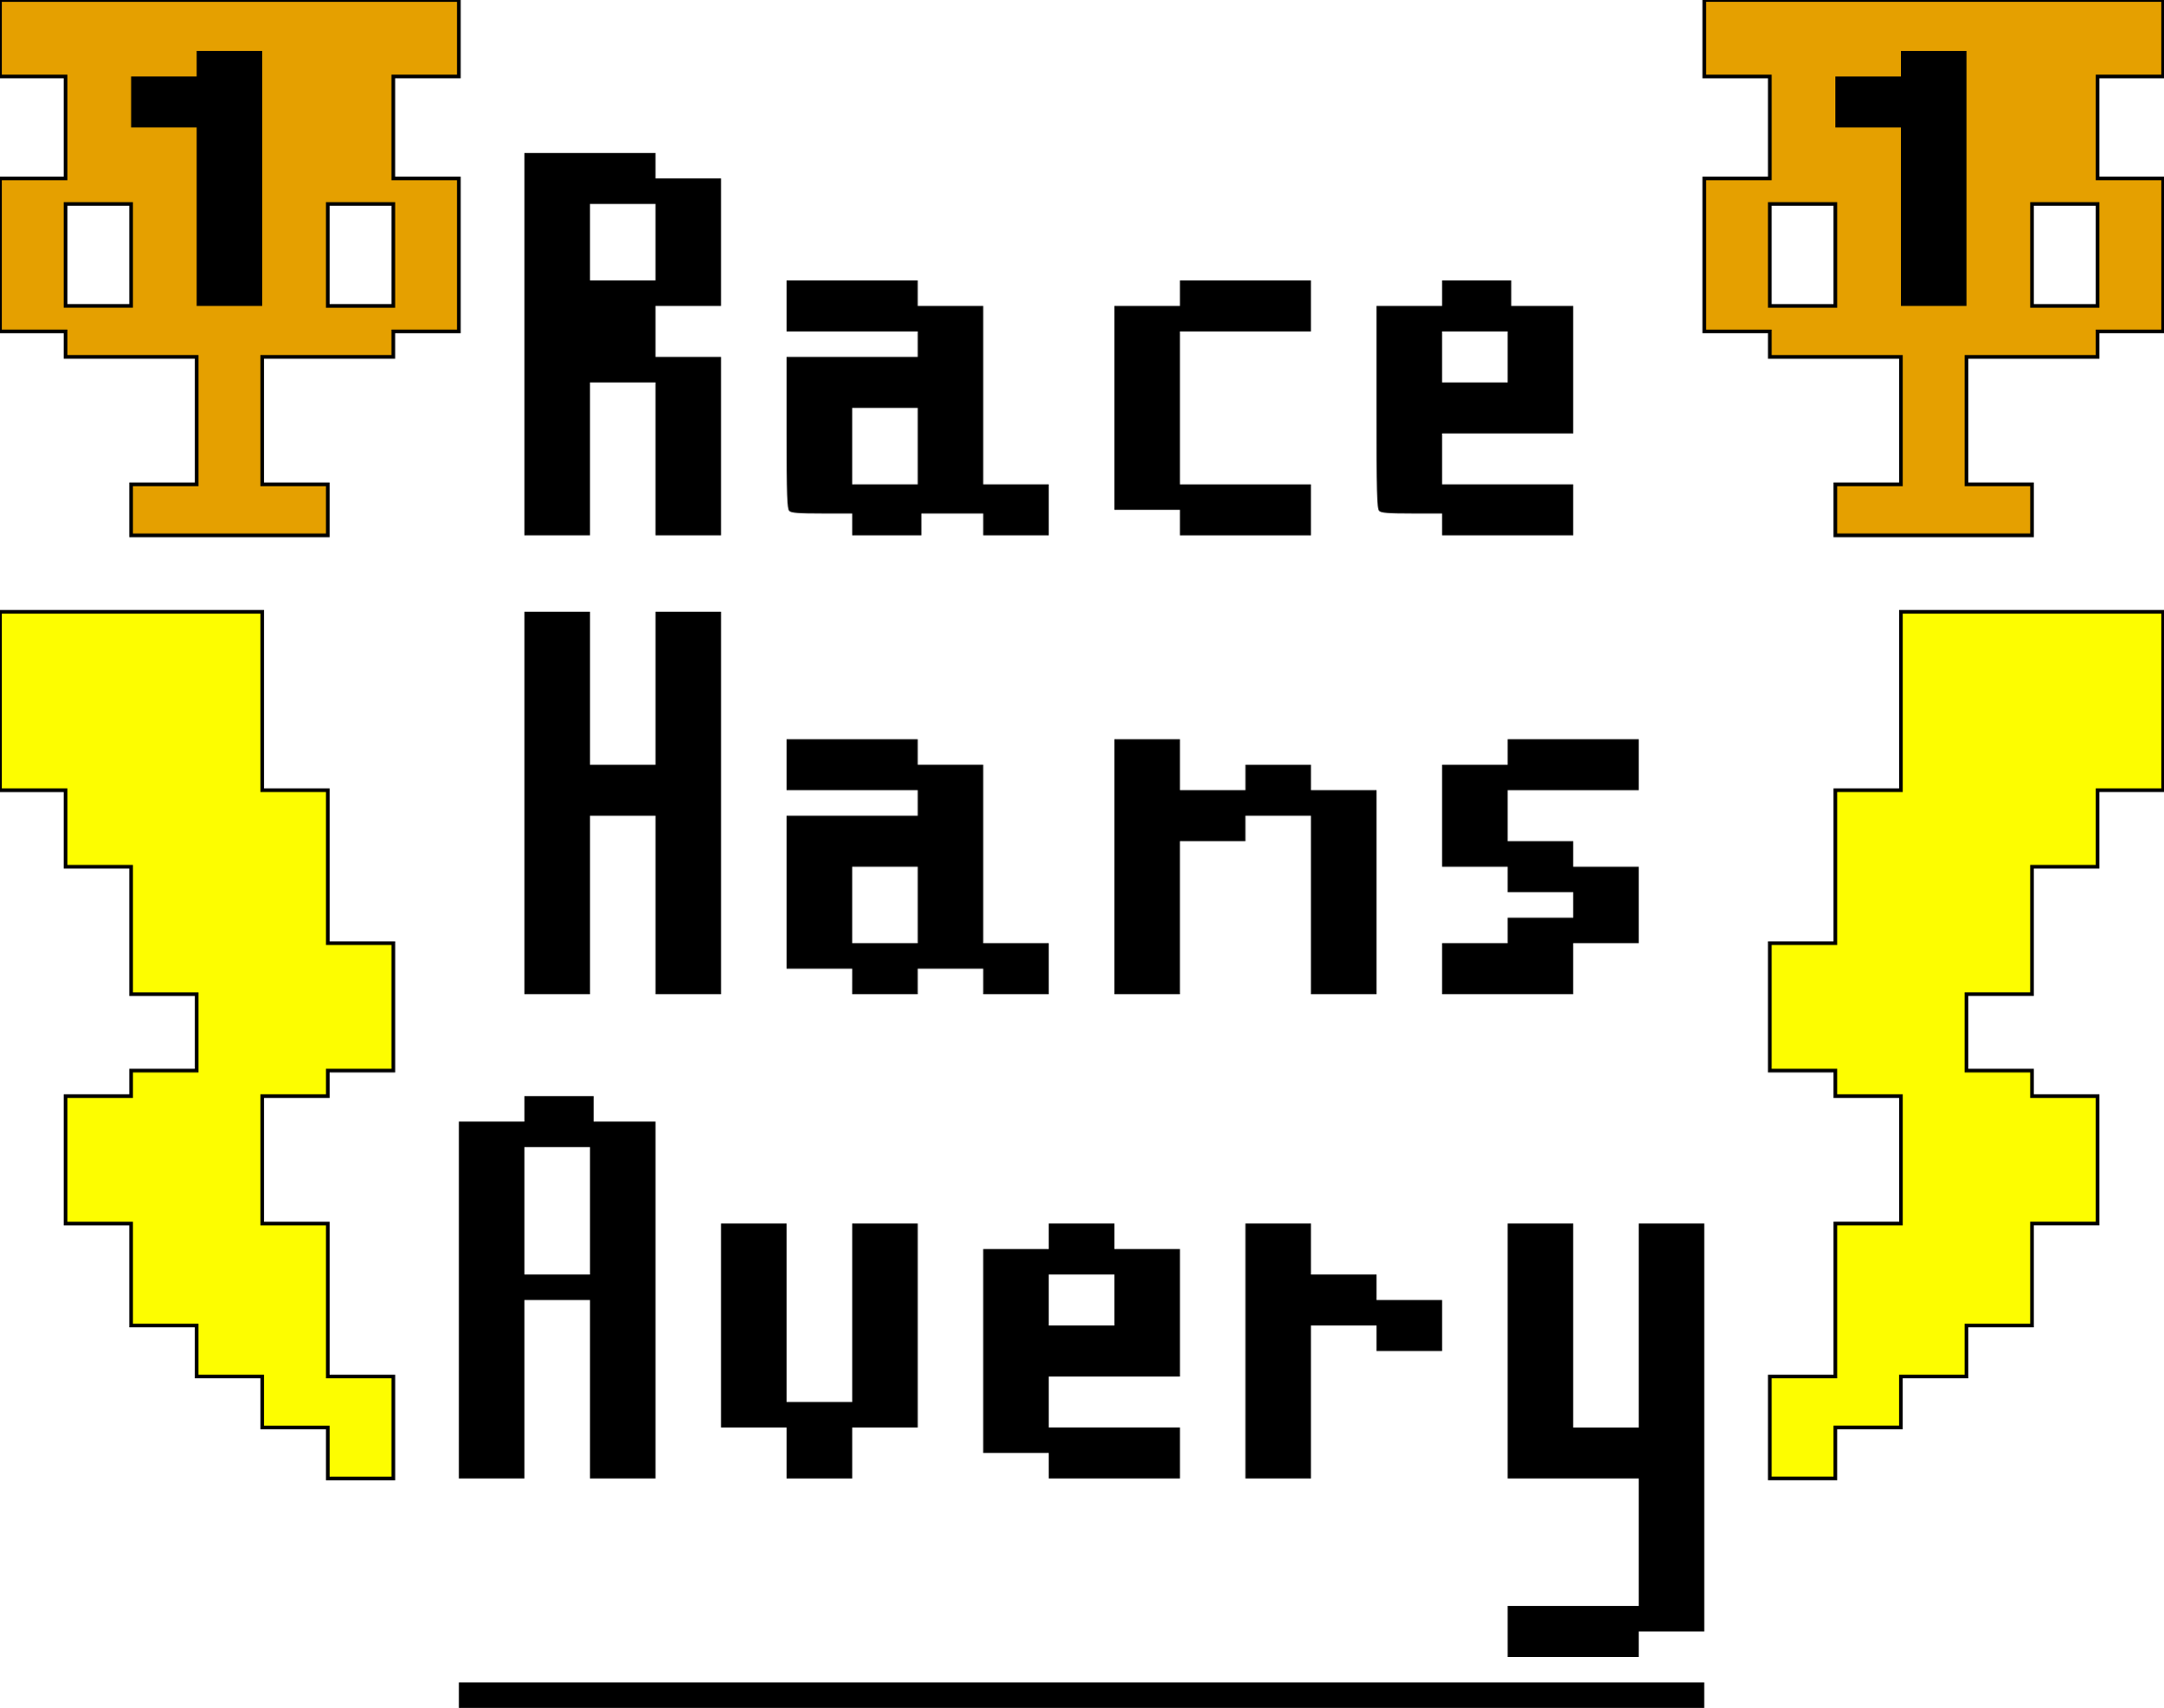
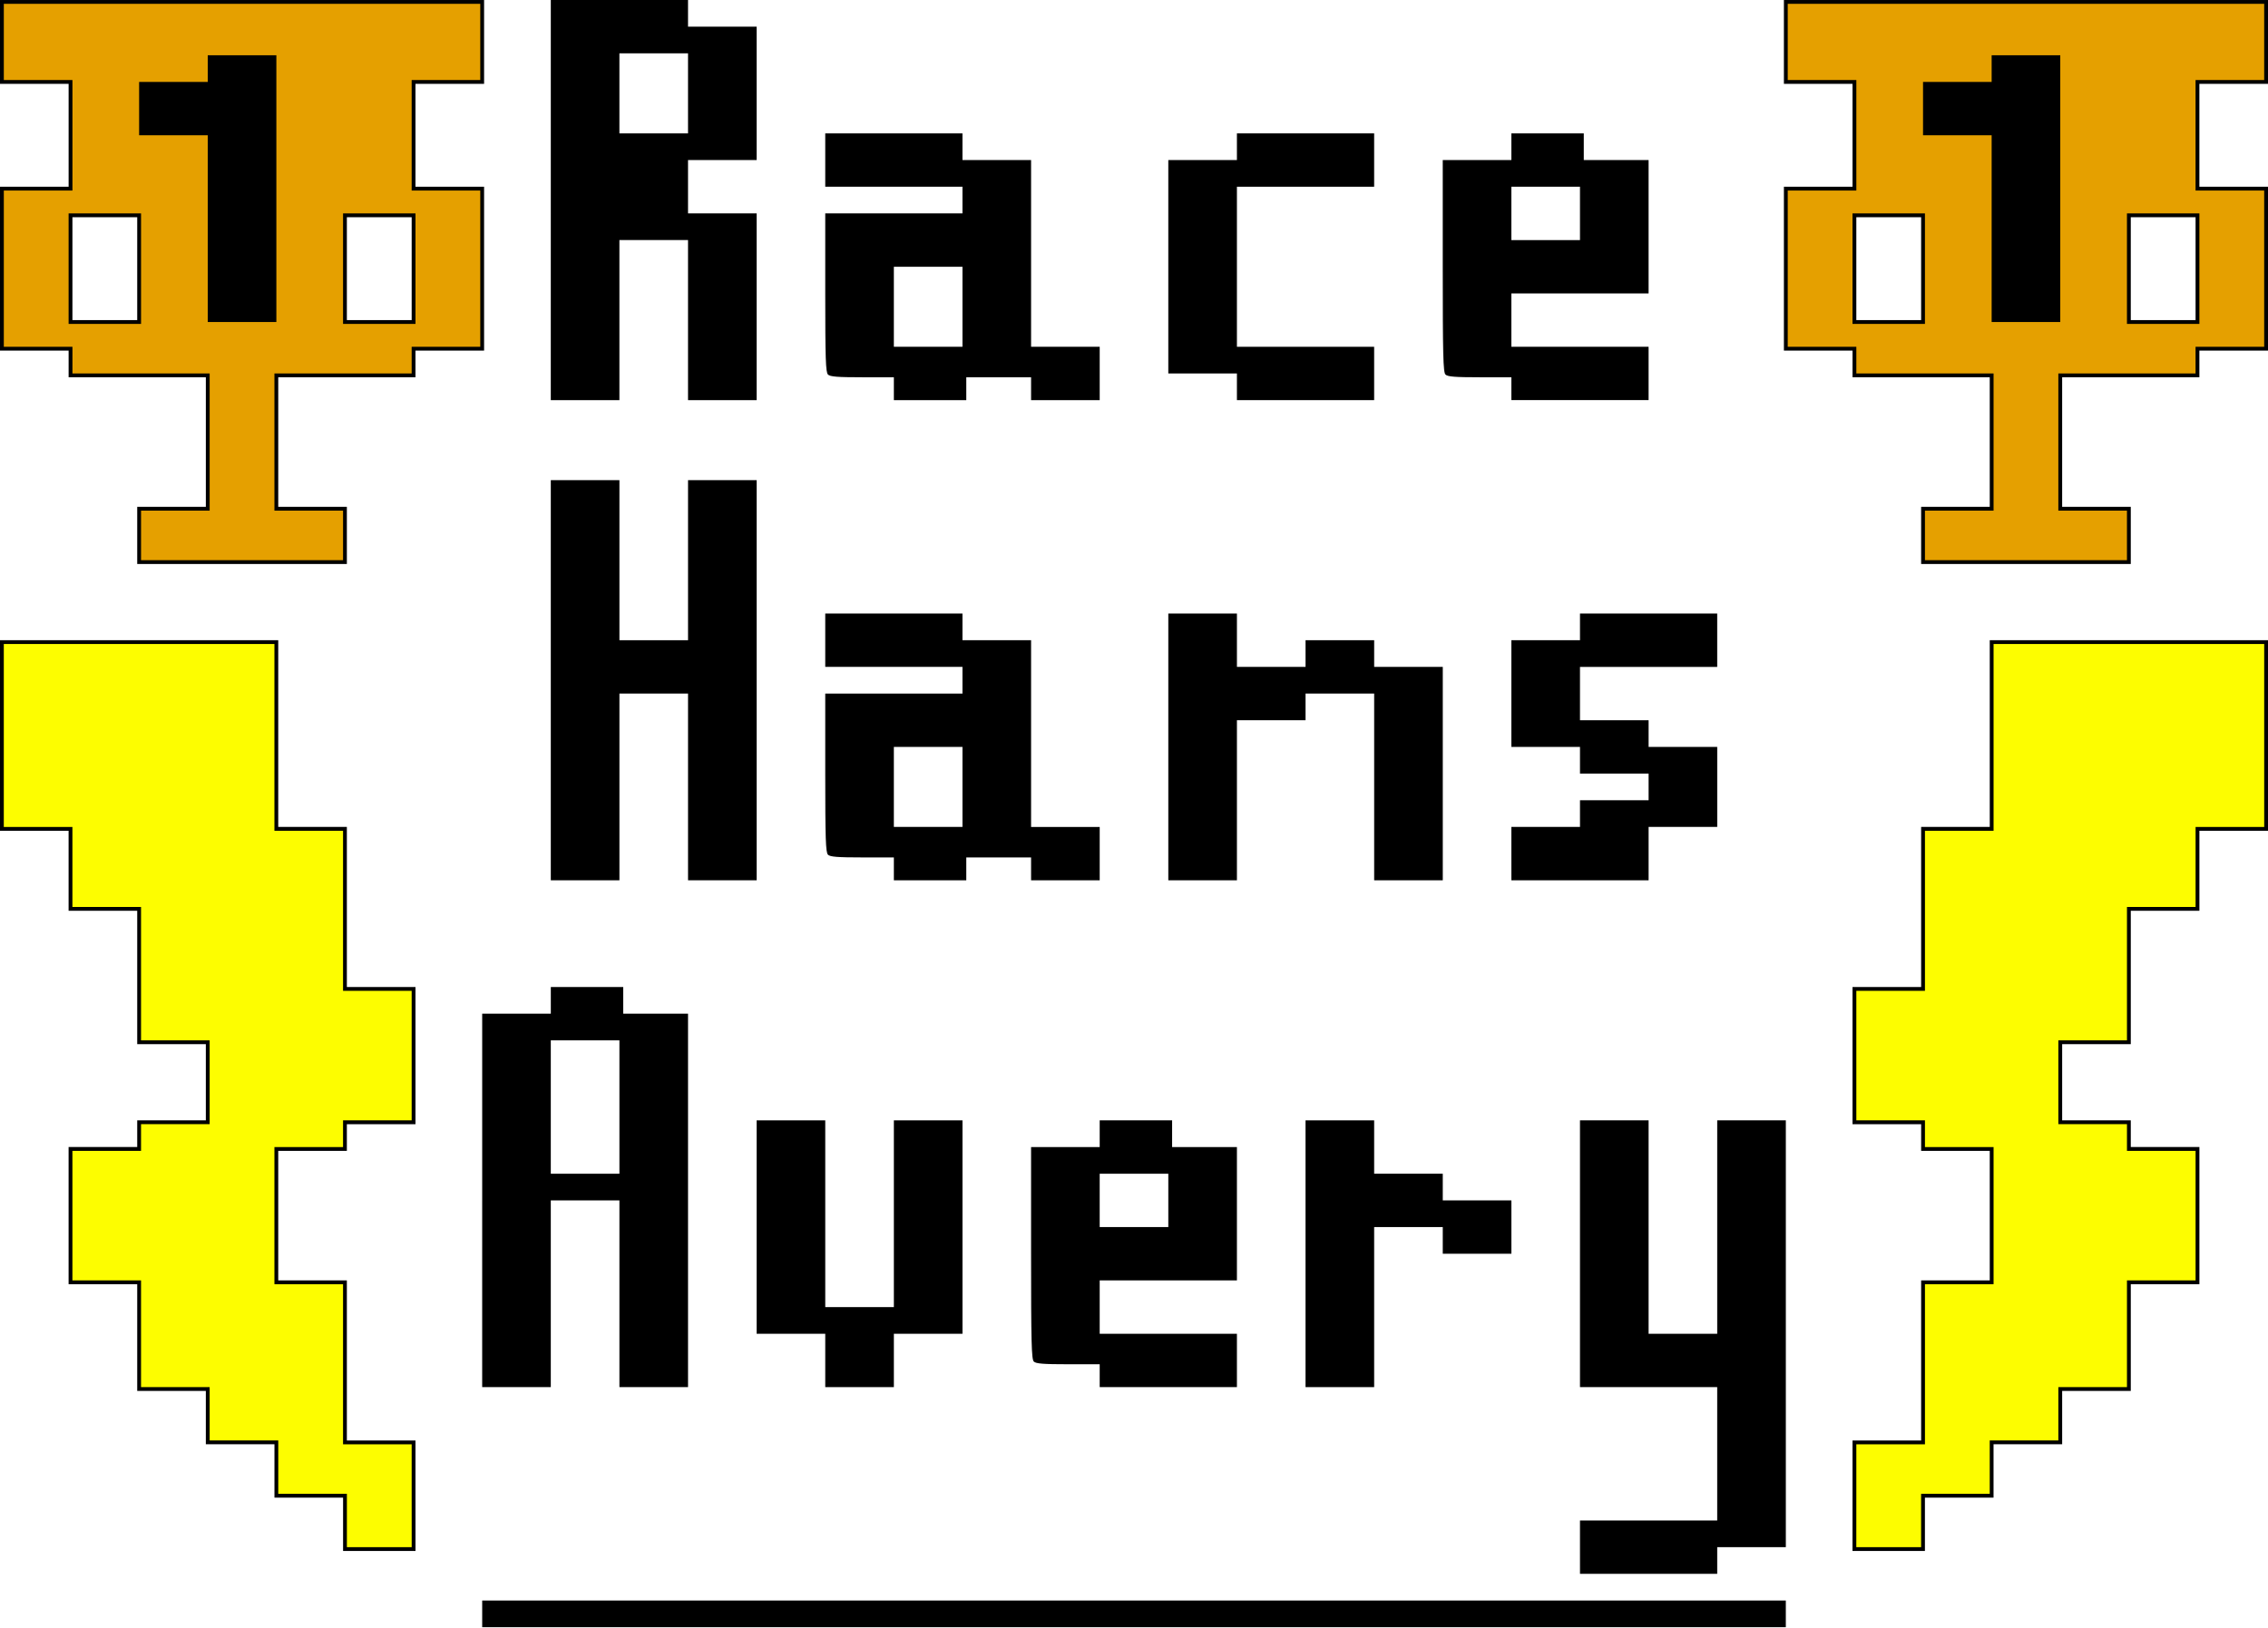
- <svg xmlns="http://www.w3.org/2000/svg" width="314.325mm" height="248.179mm" viewBox="0 0 314.325 248.179" version="1.1" id="svg8">
+ <svg xmlns="http://www.w3.org/2000/svg" xmlns:xlink="http://www.w3.org/1999/xlink" width="314.854mm" height="225.954mm" viewBox="0 0 314.854 225.954" version="1.1" id="svg8">
  <defs id="defs2" />
-   <path style="fill:#fdfd00;stroke-width:0.529;stroke:#000000;stroke-miterlimit:4;stroke-dasharray:none" d="m 257.175,207.433 v -7.408 h 4.763 4.763 v -11.113 -11.113 h 4.763 4.763 v -9.26 -9.26 H 271.462 266.7 v -1.852 -1.852 h -4.763 -4.763 v -9.26 -9.26 h 4.763 4.763 v -11.113 -11.113 h 4.763 4.763 V 101.865 88.9 h 19.05 19.05 v 12.965 12.965 H 309.562 304.8 v 5.556 5.556 h -4.763 -4.763 v 9.26 9.26 h -4.763 -4.763 v 5.556 5.556 h 4.763 4.763 v 1.852 1.852 h 4.763 4.763 v 9.26 9.26 h -4.763 -4.763 v 7.408 7.408 h -4.763 -4.763 v 3.704 3.704 h -4.763 -4.763 v 3.704 3.704 H 271.462 266.7 v 3.704 3.704 h -4.763 -4.763 z" id="path195" />
-   <path style="fill:#fdfd00;stroke-width:0.529;stroke:#000000;stroke-miterlimit:4;stroke-dasharray:none" d="m 47.625,211.137 v -3.704 h -4.763 -4.763 v -3.704 -3.704 h -4.763 -4.763 v -3.704 -3.704 H 23.812 19.05 v -7.408 -7.408 H 14.287 9.525 v -9.26 -9.26 h 4.763 4.763 v -1.852 -1.852 h 4.763 4.762 v -5.556 -5.556 H 23.812 19.05 v -9.26 -9.26 H 14.287 9.525 v -5.556 -5.556 H 4.763 0 V 101.865 88.9 h 19.05 19.05 v 12.965 12.965 h 4.763 4.763 v 11.113 11.113 h 4.763 4.763 v 9.26 9.26 h -4.763 -4.763 v 1.852 1.852 h -4.763 -4.763 v 9.26 9.26 h 4.763 4.763 v 11.113 11.113 h 4.763 4.763 v 7.408 7.408 h -4.763 -4.763 z" id="path193" />
-   <path id="path231" style="fill:#e5a000;stroke-width:0.529;stroke:#000000;stroke-miterlimit:4;stroke-dasharray:none" d="m 304.8,37.042 v -7.408 h -4.763 -4.763 v 7.408 7.408 h 4.763 4.763 z m -38.1,0 v -7.408 h -4.763 -4.763 v 7.408 7.408 h 4.763 4.763 z m 0,37.042 V 70.379 h 4.763 4.763 v -9.26 -9.26 h -9.525 -9.525 v -1.852 -1.852 h -4.763 -4.763 v -11.113 -11.113 h 4.763 4.763 V 18.521 11.113 H 252.412 247.65 V 5.556 0 h 33.337 33.337 v 5.556 5.556 H 309.562 304.8 v 7.408 7.408 h 4.763 4.763 v 11.113 11.113 H 309.562 304.8 v 1.852 1.852 h -9.525 -9.525 v 9.26 9.26 h 4.763 4.763 v 3.704 3.704 H 280.988 266.7 Z" />
-   <path id="path223" style="fill:#e5a000;stroke-width:0.529;stroke:#000000;stroke-miterlimit:4;stroke-dasharray:none" d="m 57.15,37.042 v -7.408 h -4.763 -4.763 v 7.408 7.408 h 4.763 4.763 z m -38.1,0 V 29.633 H 14.287 9.525 v 7.408 7.408 h 4.763 4.763 z m 0,37.042 V 70.379 h 4.763 4.762 V 61.119 51.858 H 19.05 9.525 V 50.006 48.154 H 4.763 0 V 37.042 25.929 H 4.763 9.525 V 18.521 11.113 H 4.763 0 V 5.556 0 h 33.337 33.337 v 5.556 5.556 h -4.763 -4.763 v 7.408 7.408 h 4.763 4.763 v 11.113 11.113 h -4.763 -4.763 v 1.852 1.852 h -9.525 -9.525 v 9.26 9.26 h 4.763 4.763 v 3.704 3.704 H 33.337 19.05 Z" />
-   <path style="display:inline;fill:#000000;stroke-width:0.265" d="M 276.225,31.485 V 18.521 H 271.462 266.7 v -3.704 -3.704 h 4.763 4.763 V 9.26 7.408 h 4.763 4.763 v 18.521 18.521 h -4.763 -4.763 z" id="path311" />
-   <path style="display:inline;fill:#000000;stroke-width:0.265" d="M 28.575,31.485 V 18.521 h -4.762 -4.763 v -3.704 -3.704 h 4.763 4.762 V 9.26 7.408 h 4.763 4.763 v 18.521 18.521 h -4.763 -4.763 z" id="path309" />
-   <path id="path305" style="display:inline;fill:#000000;stroke-width:0.265" d="m 209.55,76.2 v -1.587 h -4.385 c -3.447,0 -4.465,-0.081 -4.763,-0.378 C 200.084,73.916 200.025,71.543 200.025,59.153 V 44.45 h 4.763 4.763 v -1.852 -1.852 h 5.027 5.027 v 1.852 1.852 h 4.498 4.498 v 9.26 9.26 h -9.525 -9.525 v 3.704 3.704 h 9.525 9.525 v 3.704 3.704 h -9.525 -9.525 v -1.587 z m 9.525,-24.342 v -3.704 h -4.763 -4.763 v 3.704 3.704 h 4.763 4.763 z" />
-   <path style="display:inline;fill:#000000;stroke-width:0.265" d="M 171.45,75.935 V 74.083 h -4.763 -4.763 V 59.267 44.45 h 4.763 4.763 v -1.852 -1.852 h 9.525 9.525 v 3.704 3.704 h -9.525 -9.525 v 11.113 11.113 h 9.525 9.525 v 3.704 3.704 h -9.525 -9.525 z" id="path303" />
-   <path id="path299" style="display:inline;fill:#000000;stroke-width:0.265" d="m 123.825,76.2 v -1.587 h -4.385 c -3.447,0 -4.465,-0.081 -4.763,-0.378 C 114.363,73.919 114.3,72.037 114.3,62.857 V 51.858 h 9.525 9.525 v -1.852 -1.852 h -9.525 -9.525 v -3.704 -3.704 h 9.525 9.525 v 1.852 1.852 h 4.763 4.763 V 57.415 70.379 h 4.763 4.763 v 3.704 3.704 h -4.763 -4.763 v -1.587 -1.587 h -4.498 -4.498 v 1.587 1.587 h -5.027 -5.027 v -1.587 z m 9.525,-11.377 v -5.556 h -4.763 -4.763 v 5.556 5.556 h 4.763 4.763 z" />
-   <path id="path295" style="display:inline;fill:#000000;stroke-width:0.265" d="M 76.2,50.006 V 22.225 h 9.525 9.525 v 1.852 1.852 h 4.763 4.763 v 9.26 9.26 h -4.763 -4.763 v 3.704 3.704 h 4.763 4.763 v 12.965 12.965 h -4.763 -4.763 v -11.113 -11.113 h -4.763 -4.763 v 11.113 11.113 h -4.763 -4.763 z m 19.05,-14.817 v -5.556 h -4.763 -4.763 v 5.556 5.556 h 4.763 4.763 z" />
-   <path style="display:inline;fill:#000000;stroke-width:0.265" d="m 209.55,140.758 v -3.704 h 4.763 4.763 v -1.852 -1.852 h 4.763 4.763 v -1.852 -1.852 h -4.763 -4.763 v -1.852 -1.852 h -4.763 -4.763 v -7.408 -7.408 h 4.763 4.763 v -1.852 -1.852 h 9.525 9.525 v 3.704 3.704 h -9.525 -9.525 v 3.704 3.704 h 4.763 4.763 v 1.852 1.852 h 4.763 4.763 v 5.556 5.556 H 233.363 228.6 v 3.704 3.704 h -9.525 -9.525 z" id="path293" />
-   <path style="display:inline;fill:#000000;stroke-width:0.265" d="m 161.925,125.942 v -18.521 h 4.763 4.763 v 3.704 3.704 h 4.763 4.763 v -1.852 -1.852 h 4.763 4.763 v 1.852 1.852 h 4.763 4.763 v 14.817 14.817 H 195.262 190.5 v -12.965 -12.965 h -4.763 -4.763 v 1.852 1.852 h -4.763 -4.763 v 11.113 11.113 h -4.763 -4.763 z" id="path291" />
-   <path id="path287" style="display:inline;fill:#000000;stroke-width:0.265" d="m 123.825,142.61 v -1.852 H 119.062 114.3 v -11.113 -11.113 h 9.525 9.525 v -1.852 -1.852 h -9.525 -9.525 v -3.704 -3.704 h 9.525 9.525 v 1.852 1.852 h 4.763 4.763 v 12.965 12.965 h 4.763 4.763 v 3.704 3.704 h -4.763 -4.763 v -1.852 -1.852 h -4.763 -4.763 v 1.852 1.852 h -4.763 -4.763 z m 9.525,-11.113 v -5.556 h -4.763 -4.763 v 5.556 5.556 h 4.763 4.763 z" />
-   <path style="display:inline;fill:#000000;stroke-width:0.265" d="M 76.2,116.681 V 88.9 h 4.763 4.763 v 11.113 11.113 h 4.763 4.763 v -11.113 -11.113 h 4.763 4.763 v 27.781 27.781 h -4.763 -4.763 v -12.965 -12.965 h -4.763 -4.763 v 12.965 12.965 h -4.763 -4.763 z" id="path285" />
-   <path style="display:inline;fill:#000000;stroke-width:0.265" d="m 180.975,196.321 v -18.521 h 4.763 4.763 v 3.704 3.704 h 4.763 4.763 v 1.852 1.852 h 4.763 4.763 v 3.704 3.704 h -4.763 -4.763 v -1.852 -1.852 H 195.262 190.5 v 11.113 11.113 h -4.763 -4.763 z" id="path283" />
-   <path id="path279" style="display:inline;fill:#000000;stroke-width:0.265" d="m 152.4,212.989 v -1.852 h -4.763 -4.763 v -14.816 -14.817 h 4.763 4.763 v -1.852 -1.852 h 4.763 4.763 v 1.852 1.852 h 4.763 4.763 v 9.26 9.26 h -9.525 -9.525 v 3.704 3.704 h 9.525 9.525 v 3.704 3.704 h -9.525 -9.525 z m 9.525,-24.077 v -3.704 H 157.162 152.4 v 3.704 3.704 h 4.763 4.763 z" />
-   <path style="display:inline;fill:#000000;stroke-width:0.265" d="m 114.3,211.137 v -3.704 h -4.763 -4.763 v -14.816 -14.817 h 4.763 4.763 v 12.965 12.965 h 4.763 4.763 v -12.965 -12.965 h 4.763 4.763 v 14.817 14.817 h -4.763 -4.763 v 3.704 3.704 H 119.062 114.3 Z" id="path277" />
-   <path id="path273" style="display:inline;fill:#000000;stroke-width:0.265" d="m 66.675,188.912 v -25.929 h 4.763 4.763 v -1.852 -1.852 h 5.027 5.027 v 1.852 1.852 h 4.498 4.498 v 25.929 25.929 h -4.763 -4.763 v -12.965 -12.965 h -4.763 -4.763 v 12.965 12.965 h -4.763 -4.763 z m 19.05,-12.965 v -9.26 h -4.763 -4.763 v 9.26 9.26 h 4.763 4.763 z" />
-   <path style="display:inline;fill:#000000;stroke-width:0.265" d="m 219.075,237.066 v -3.704 h 9.525 9.525 v -9.26 -9.26 h -9.525 -9.525 v -18.521 -18.521 h 4.763 4.763 v 14.817 14.817 h 4.763 4.763 v -14.817 -14.817 h 4.763 4.763 v 29.633 29.633 h -4.763 -4.763 v 1.852 1.852 h -9.525 -9.525 z" id="path271" />
-   <path style="display:inline;fill:#000000;stroke-width:0.265" d="m 66.675,246.327 v -1.852 H 157.162 247.65 v 1.852 1.852 H 157.162 66.675 Z" id="path269" />
+   <use x="0" y="0" xlink:href="#path305" id="use881" transform="translate(-57.15,137.0541)" width="100%" height="100%" />
+   <use x="0" y="0" xlink:href="#path299" id="use879" transform="translate(0,66.67498)" width="100%" height="100%" />
+   <use x="0" y="0" xlink:href="#path195" id="use877" transform="matrix(-1,0,0,1,314.8542,0)" width="100%" height="100%" />
+   <path style="fill:#fdfd00;stroke:#000000;stroke-width:0.529;stroke-miterlimit:4;stroke-dasharray:none" d="m 257.44,207.698 v -7.408 h 4.763 4.763 v -11.113 -11.113 h 4.763 4.763 v -9.26 -9.26 h -4.763 -4.763 v -1.852 -1.852 h -4.763 -4.763 v -9.26 -9.26 h 4.763 4.763 v -11.113 -11.113 h 4.763 4.763 V 102.129 89.165 h 19.05 19.05 v 12.965 12.965 h -4.763 -4.763 v 5.556 5.556 h -4.763 -4.763 v 9.26 9.26 h -4.763 -4.763 v 5.556 5.556 h 4.763 4.763 v 1.852 1.852 h 4.763 4.763 v 9.26 9.26 h -4.763 -4.763 v 7.408 7.408 h -4.763 -4.763 v 3.704 3.704 h -4.763 -4.763 v 3.704 3.704 h -4.763 -4.763 v 3.704 3.704 h -4.763 -4.763 z" id="path195" />
+   <g id="g1514">
+     <path id="path231" style="fill:#e5a000;stroke:#000000;stroke-width:0.529;stroke-miterlimit:4;stroke-dasharray:none" d="m 305.065,37.306 v -7.408 h -4.763 -4.763 v 7.408 7.408 h 4.763 4.763 z m -38.1,0 v -7.408 h -4.763 -4.763 v 7.408 7.408 h 4.763 4.763 z m 0,37.042 v -3.704 h 4.763 4.763 v -9.26 -9.26 h -9.525 -9.525 v -1.852 -1.852 h -4.763 -4.763 v -11.113 -11.113 h 4.763 4.763 v -7.408 -7.408 h -4.763 -4.763 v -5.556 -5.556 h 33.337 33.337 v 5.556 5.556 h -4.763 -4.763 v 7.408 7.408 h 4.763 4.763 v 11.113 11.113 h -4.763 -4.763 v 1.852 1.852 h -9.525 -9.525 v 9.26 9.26 h 4.763 4.763 v 3.704 3.704 h -14.287 -14.287 z" />
+     <path style="display:inline;fill:#000000;stroke-width:0.265" d="M 276.49,31.75 V 18.785 h -4.763 -4.763 v -3.704 -3.704 h 4.763 4.763 V 9.525 7.673 h 4.763 4.763 V 26.194 44.715 h -4.763 -4.763 z" id="path311" />
+   </g>
+   <path id="path305" style="display:inline;fill:#000000;stroke-width:0.265" d="m 209.815,53.975 v -1.587 h -4.385 c -3.447,0 -4.465,-0.081 -4.763,-0.378 -0.319,-0.318 -0.378,-2.691 -0.378,-15.081 V 22.225 h 4.763 4.763 V 20.373 18.521 h 5.027 5.027 v 1.852 1.852 h 4.498 4.498 v 9.26 9.26 h -9.525 -9.525 v 3.704 3.704 h 9.525 9.525 v 3.704 3.704 h -9.525 -9.525 v -1.587 z m 9.525,-24.342 v -3.704 h -4.763 -4.763 v 3.704 3.704 h 4.763 4.763 z" />
+   <path style="display:inline;fill:#000000;stroke-width:0.265" d="m 171.715,53.71 v -1.852 h -4.763 -4.763 V 37.042 22.225 h 4.763 4.763 v -1.852 -1.852 h 9.525 9.525 v 3.704 3.704 h -9.525 -9.525 v 11.113 11.113 h 9.525 9.525 v 3.704 3.704 h -9.525 -9.525 z" id="path303" />
+   <path id="path299" style="display:inline;fill:#000000;stroke-width:0.265" d="m 124.09,53.975 v -1.587 h -4.385 c -3.447,0 -4.465,-0.081 -4.763,-0.378 -0.315,-0.315 -0.378,-2.197 -0.378,-11.377 V 29.633 h 9.525 9.525 v -1.852 -1.852 h -9.525 -9.525 V 22.225 18.521 h 9.525 9.525 v 1.852 1.852 h 4.763 4.763 v 12.965 12.965 h 4.763 4.763 v 3.704 3.704 h -4.763 -4.763 v -1.587 -1.587 h -4.498 -4.498 v 1.587 1.587 h -5.027 -5.027 v -1.587 z m 9.525,-11.377 v -5.556 h -4.763 -4.763 v 5.556 5.556 h 4.763 4.763 z" />
+   <path id="path295" style="display:inline;fill:#000000;stroke-width:0.265" d="M 76.465,27.781 V 4.9823952e-7 h 9.525 9.525 V 1.852 3.704 h 4.763 4.763 v 9.26 9.26 h -4.763 -4.763 v 3.704 3.704 h 4.763 4.763 v 12.965 12.965 h -4.763 -4.763 v -11.113 -11.113 h -4.763 -4.763 v 11.113 11.113 h -4.763 -4.763 z m 19.05,-14.817 V 7.408 h -4.763 -4.763 v 5.556 5.556 h 4.763 4.763 z" />
+   <path style="display:inline;fill:#000000;stroke-width:0.265" d="m 209.815,118.533 v -3.704 h 4.763 4.763 v -1.852 -1.852 h 4.763 4.763 v -1.852 -1.852 h -4.763 -4.763 v -1.852 -1.852 h -4.763 -4.763 v -7.408 -7.408 h 4.763 4.763 v -1.852 -1.852 h 9.525 9.525 v 3.704 3.704 h -9.525 -9.525 v 3.704 3.704 h 4.763 4.763 v 1.852 1.852 h 4.763 4.763 v 5.556 5.556 h -4.763 -4.763 v 3.704 3.704 h -9.525 -9.525 z" id="path293" />
+   <path style="display:inline;fill:#000000;stroke-width:0.265" d="M 162.19,103.717 V 85.196 h 4.763 4.763 v 3.704 3.704 h 4.763 4.763 v -1.852 -1.852 h 4.763 4.763 v 1.852 1.852 h 4.763 4.763 v 14.817 14.817 h -4.763 -4.763 V 109.273 96.308 h -4.763 -4.763 v 1.852 1.852 h -4.763 -4.763 v 11.113 11.113 h -4.763 -4.763 z" id="path291" />
+   <path style="display:inline;fill:#000000;stroke-width:0.265" d="M 76.465,94.456 V 66.675 h 4.763 4.763 v 11.113 11.113 h 4.763 4.763 v -11.113 -11.113 h 4.763 4.763 v 27.781 27.781 h -4.763 -4.763 V 109.273 96.308 h -4.763 -4.763 v 12.965 12.965 h -4.763 -4.763 z" id="path285" />
+   <path style="display:inline;fill:#000000;stroke-width:0.265" d="m 181.24,174.096 v -18.521 h 4.763 4.763 v 3.704 3.704 h 4.763 4.763 v 1.852 1.852 h 4.763 4.763 v 3.704 3.704 h -4.763 -4.763 v -1.852 -1.852 h -4.763 -4.763 v 11.113 11.113 h -4.763 -4.763 z" id="path283" />
+   <path style="display:inline;fill:#000000;stroke-width:0.265" d="m 114.565,188.912 v -3.704 h -4.763 -4.763 v -14.816 -14.817 h 4.763 4.763 v 12.965 12.965 h 4.763 4.763 v -12.965 -12.965 h 4.763 4.763 v 14.817 14.817 h -4.763 -4.763 v 3.704 3.704 h -4.763 -4.763 z" id="path277" />
+   <path id="path273" style="display:inline;fill:#000000;stroke-width:0.265" d="m 66.94,166.687 v -25.929 h 4.763 4.763 v -1.852 -1.852 h 5.027 5.027 v 1.852 1.852 h 4.498 4.498 v 25.929 25.929 h -4.763 -4.763 v -12.965 -12.965 h -4.763 -4.763 v 12.965 12.965 h -4.763 -4.763 z m 19.05,-12.965 v -9.26 h -4.763 -4.763 v 9.26 9.26 h 4.763 4.763 z" />
+   <path style="display:inline;fill:#000000;stroke-width:0.265" d="m 219.34,214.841 v -3.704 h 9.525 9.525 v -9.26 -9.26 h -9.525 -9.525 v -18.521 -18.521 h 4.763 4.763 v 14.817 14.817 h 4.763 4.763 v -14.817 -14.817 h 4.763 4.763 v 29.633 29.633 h -4.763 -4.763 v 1.852 1.852 h -9.525 -9.525 z" id="path271" />
+   <path style="display:inline;fill:#000000;stroke-width:0.265" d="m 66.94,224.102 v -1.852 h 90.488 90.487 v 1.852 1.852 h -90.487 -90.488 z" id="path269" />
+   <use x="0" y="0" xlink:href="#g1514" id="use1516" transform="translate(-247.65)" width="100%" height="100%" />
</svg>
